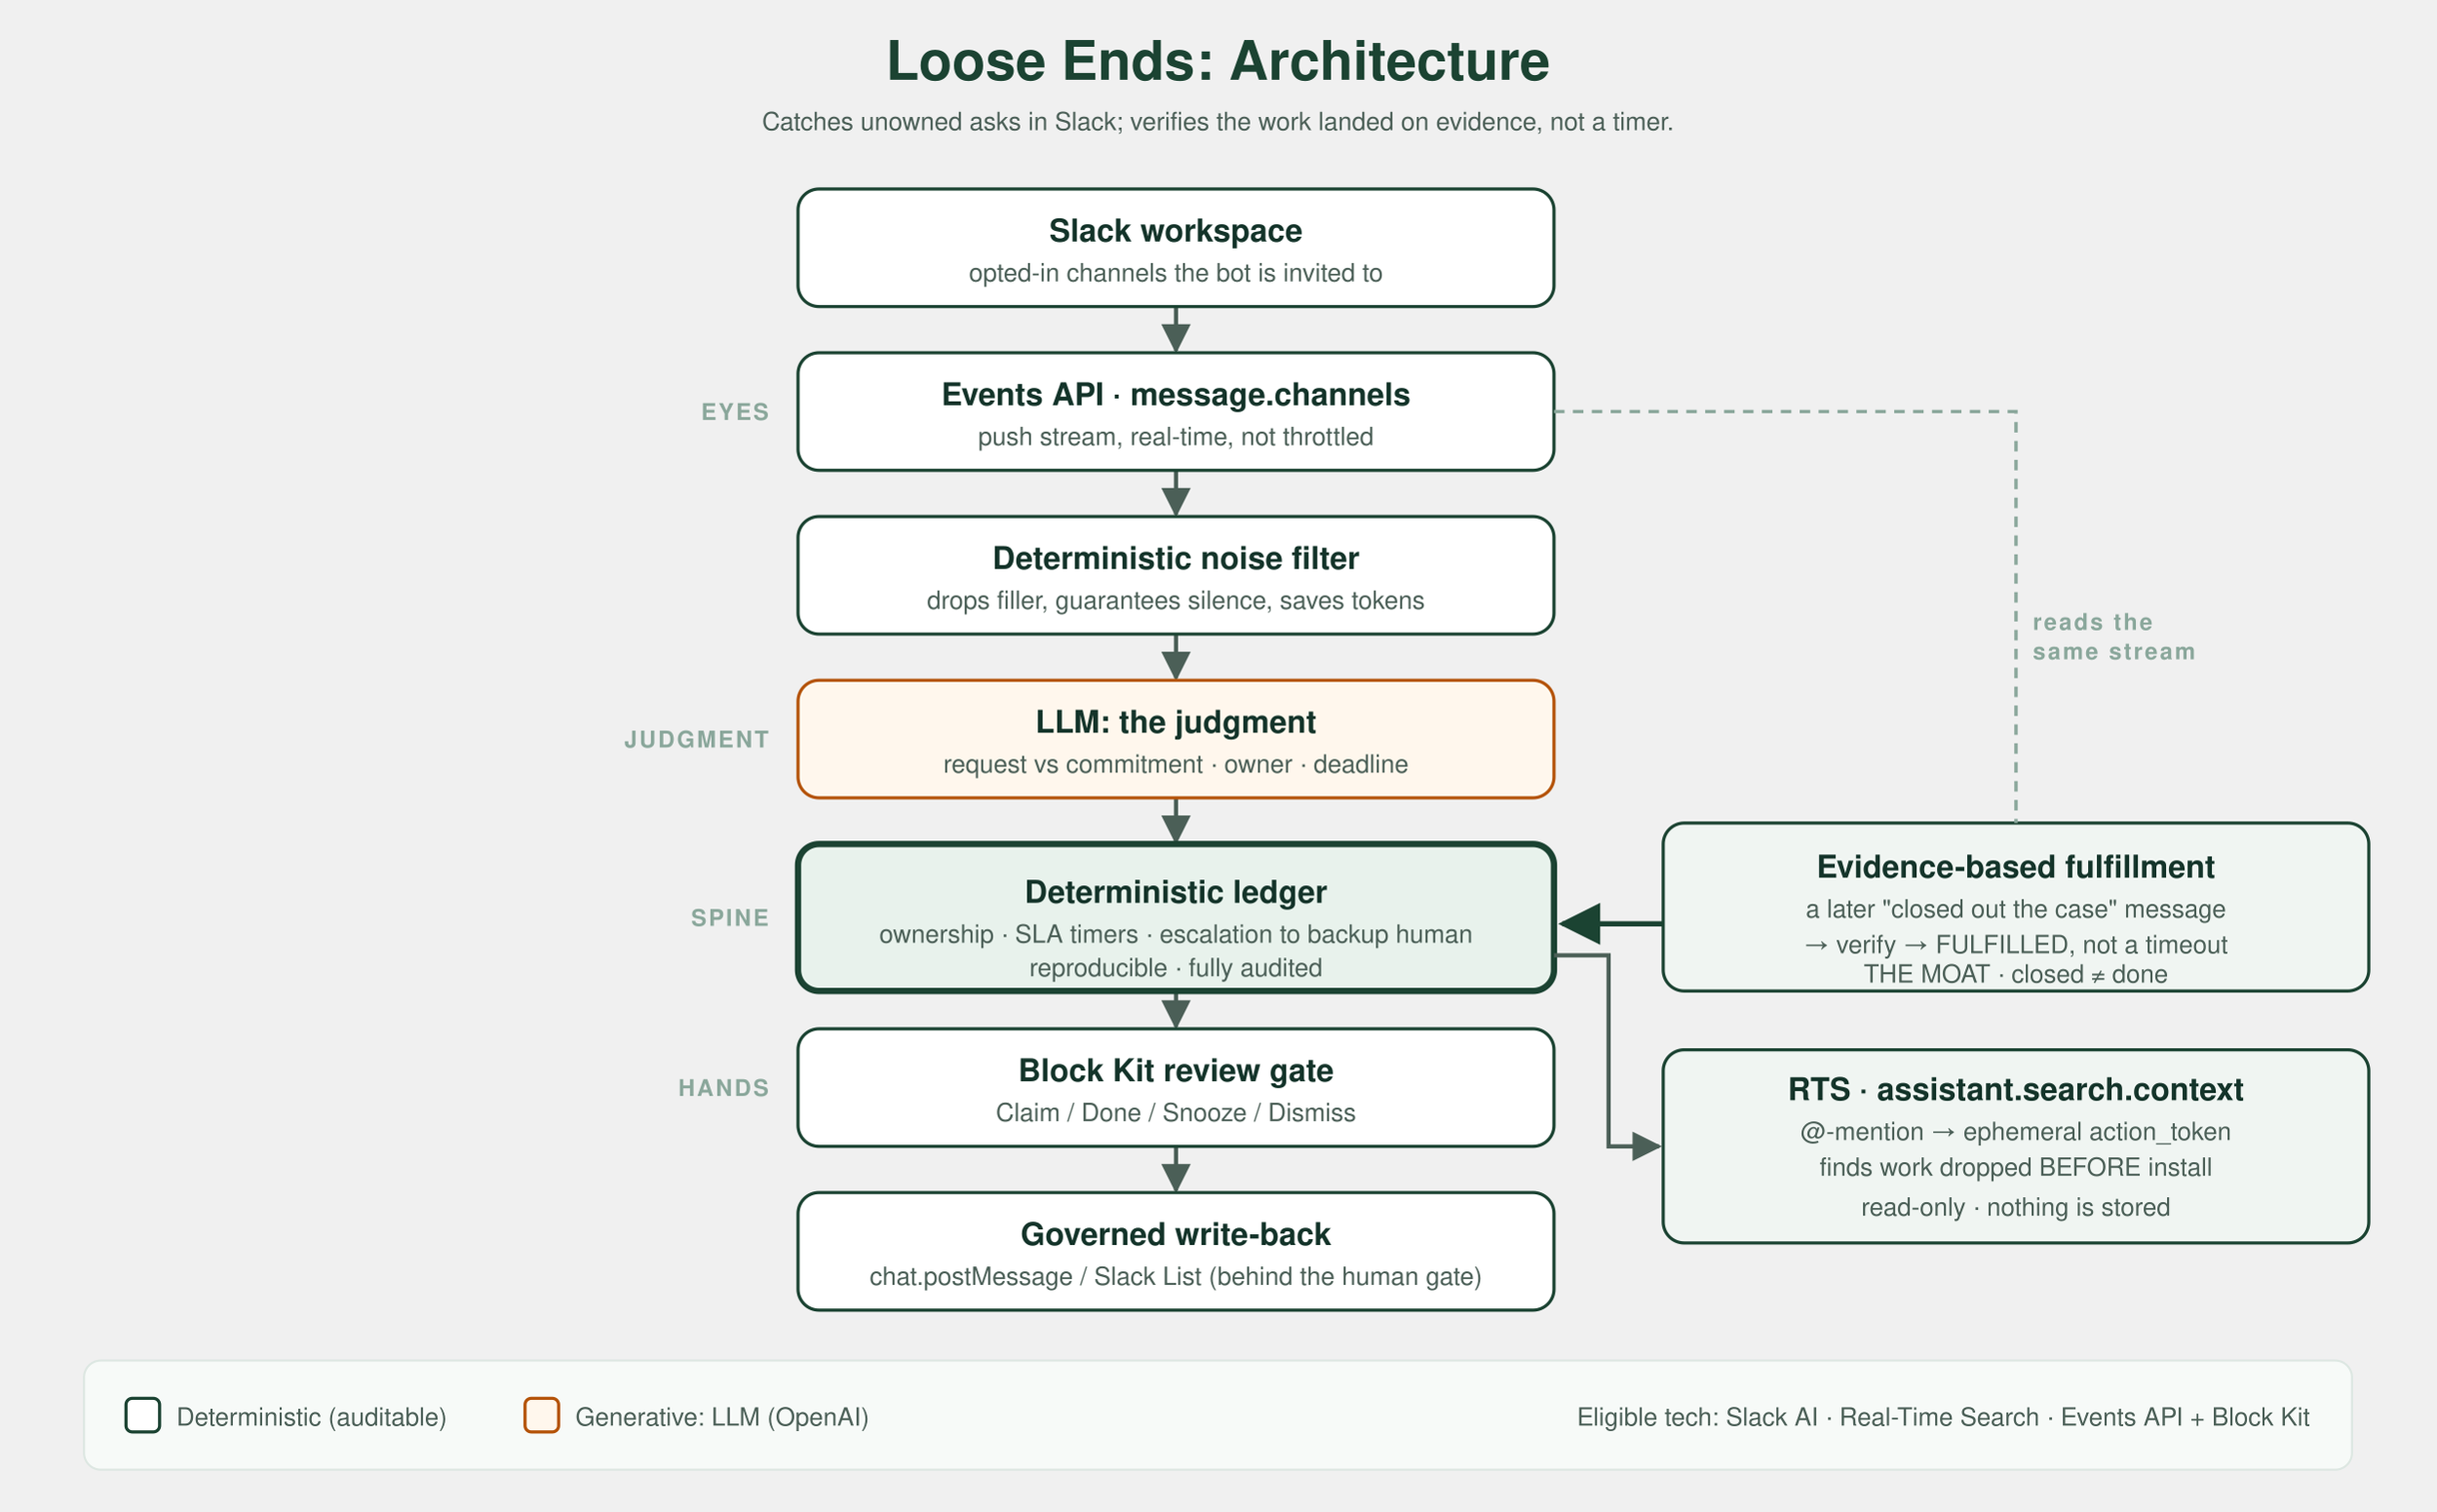
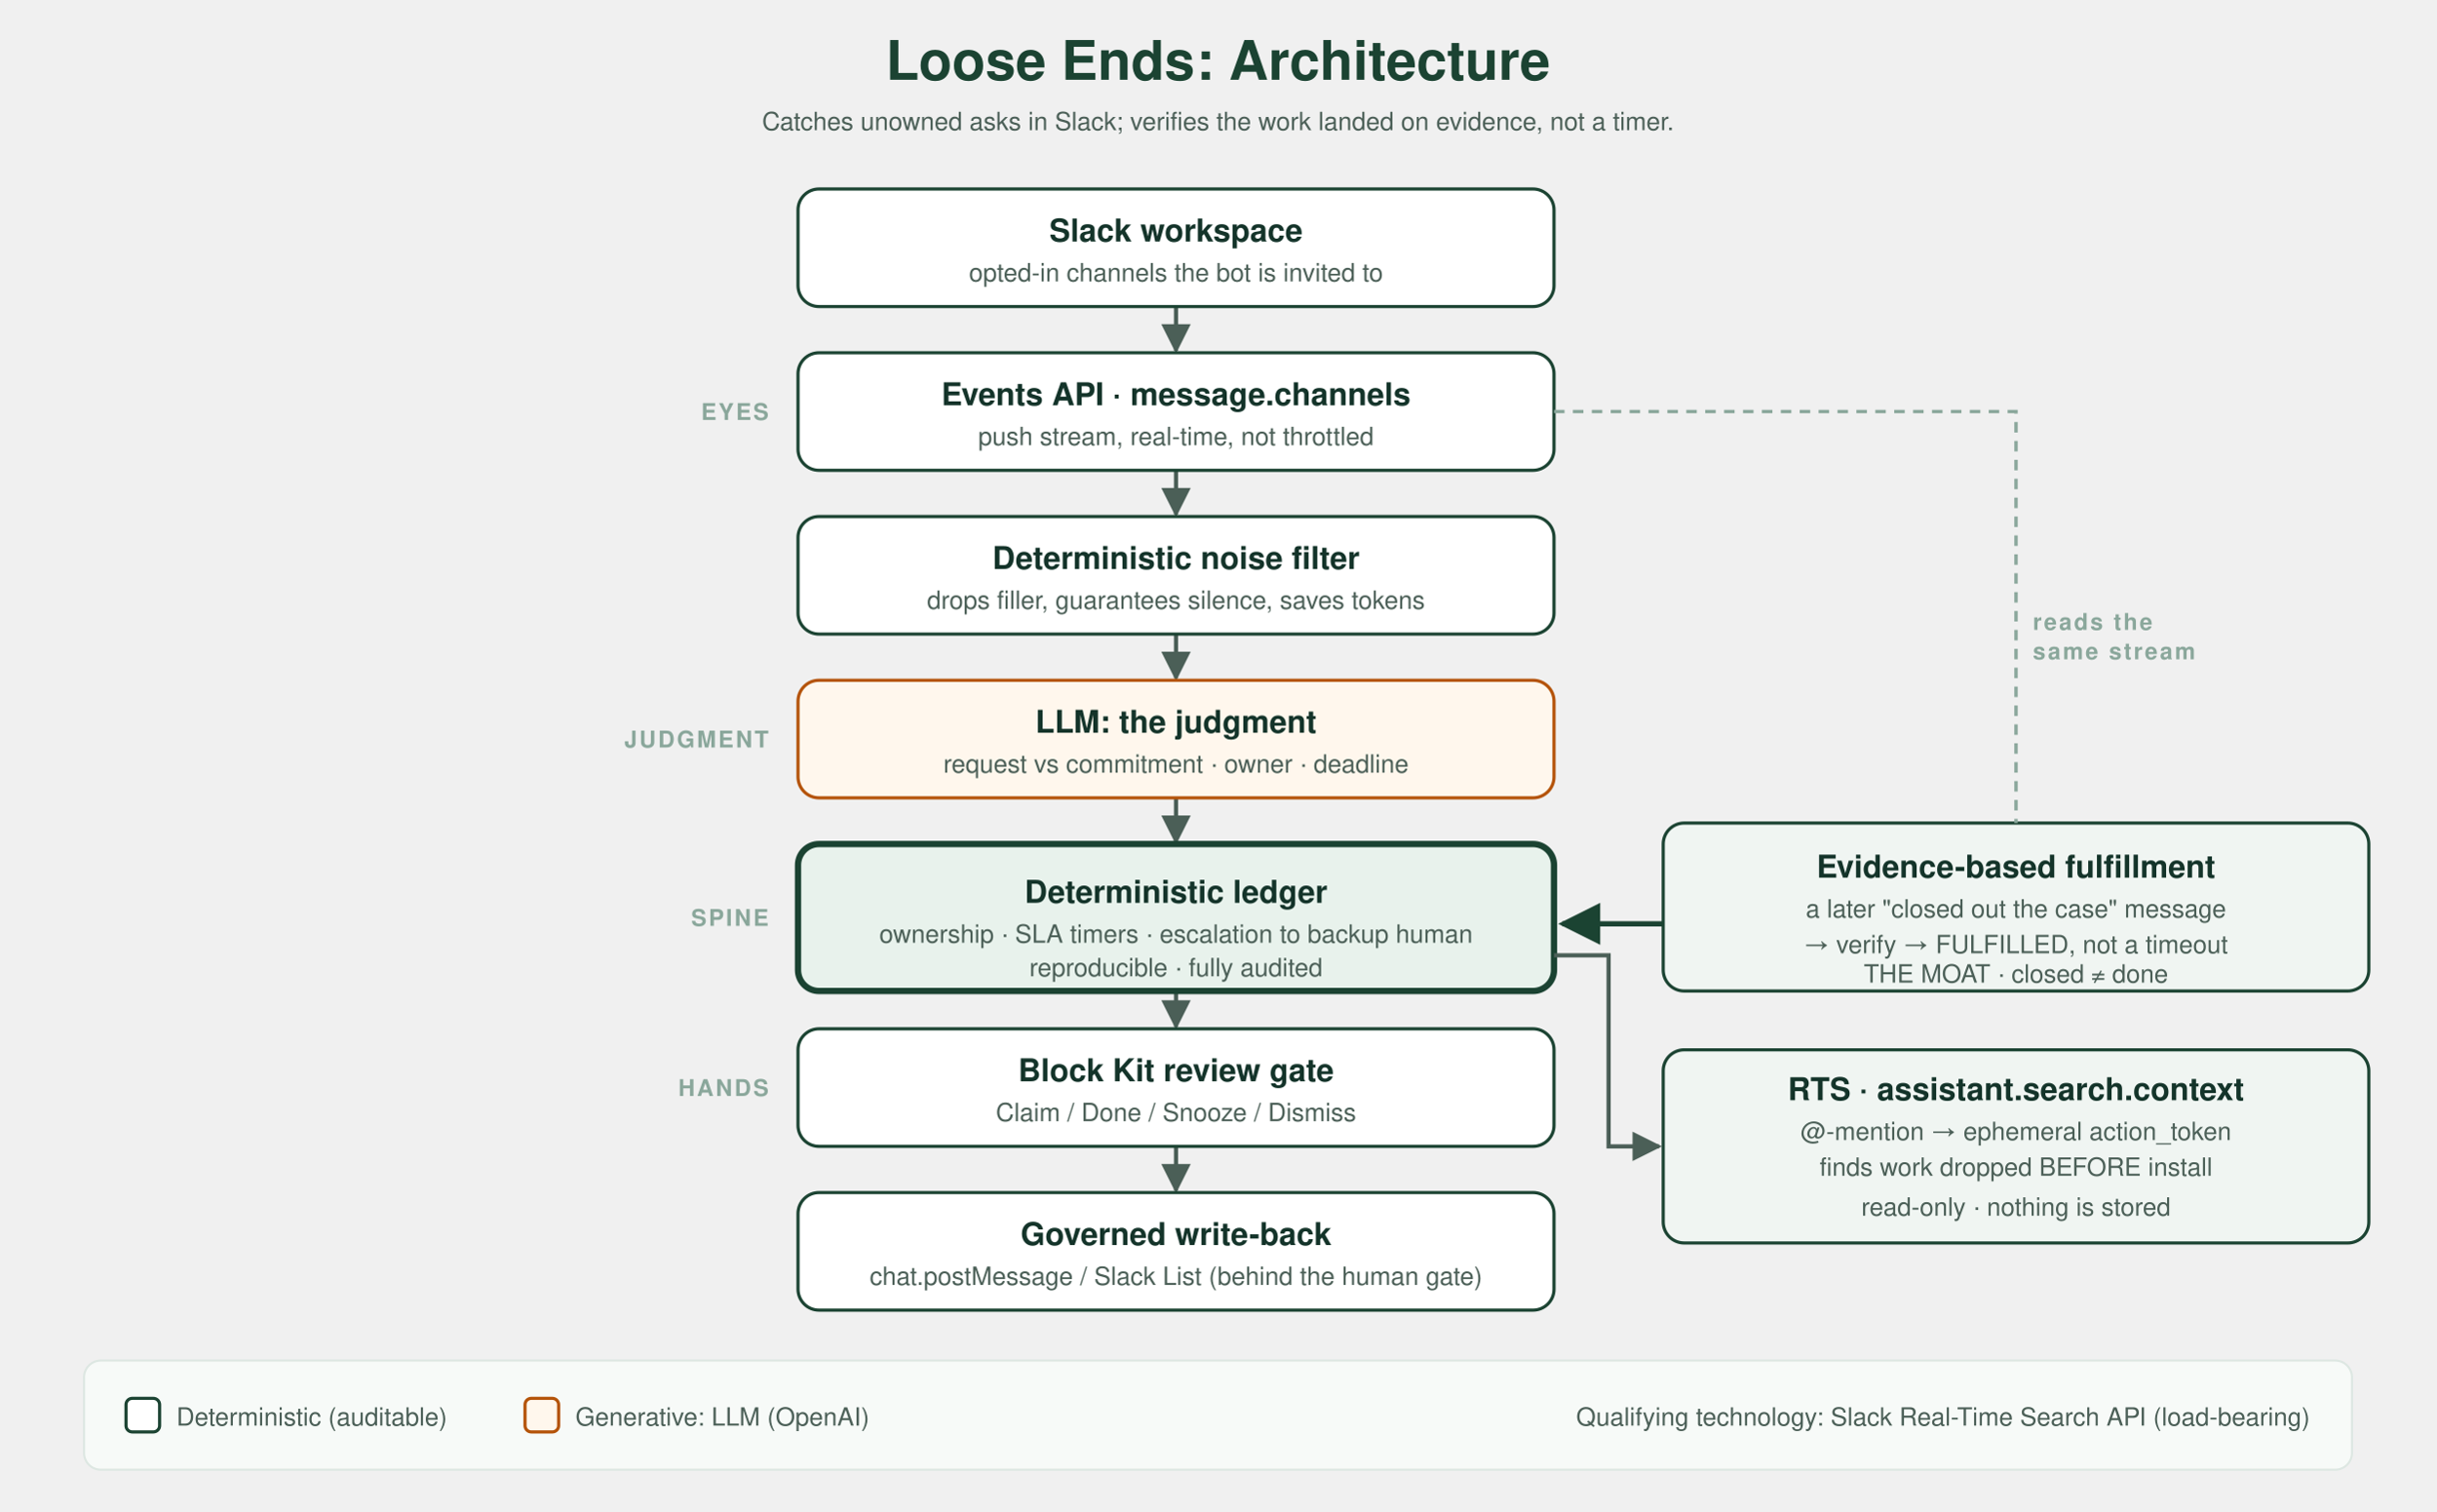
<svg xmlns="http://www.w3.org/2000/svg" viewBox="0 0 1160 720" font-family="Segoe UI, Helvetica, Arial, sans-serif">
  <defs>
    <marker id="arrow" viewBox="0 0 10 10" refX="9" refY="5" markerWidth="7" markerHeight="7" orient="auto-start-reverse">
      <path d="M0,0 L10,5 L0,10 z" fill="#4b5f57" />
    </marker>
    <marker id="arrowMoat" viewBox="0 0 10 10" refX="9" refY="5" markerWidth="8" markerHeight="8" orient="auto-start-reverse">
      <path d="M0,0 L10,5 L0,10 z" fill="#1b4332" />
    </marker>
    <style>
      .box{fill:#ffffff;stroke:#1b4332;stroke-width:1.5;}
      .gen{fill:#fff7ed;stroke:#b45309;stroke-width:1.5;}
      .ledger{fill:#e8f2ec;stroke:#1b4332;stroke-width:3;}
      .side{fill:#f0f5f2;stroke:#1b4332;stroke-width:1.5;}
      .t{fill:#14342a;font-size:15px;font-weight:600;}
      .sub{fill:#4b5f57;font-size:12px;font-weight:400;}
      .lane{fill:#8aa79b;font-size:11px;font-weight:700;letter-spacing:1px;}
      .flow{stroke:#4b5f57;stroke-width:2;fill:none;}
      .moat{stroke:#1b4332;stroke-width:2.5;fill:none;}
      .dash{stroke:#8aa79b;stroke-width:1.6;fill:none;stroke-dasharray:5 4;}
    </style>
  </defs>
  <text x="580" y="38" text-anchor="middle" fill="#1b4332" font-size="26" font-weight="700">Loose Ends: Architecture</text>
  <text x="580" y="62" text-anchor="middle" class="sub" font-size="14">Catches unowned asks in Slack; verifies the work landed on evidence, not a timer.</text>
  <line class="flow" x1="560" y1="146" x2="560" y2="167" marker-end="url(#arrow)" />
  <line class="flow" x1="560" y1="224" x2="560" y2="245" marker-end="url(#arrow)" />
  <line class="flow" x1="560" y1="302" x2="560" y2="323" marker-end="url(#arrow)" />
  <line class="flow" x1="560" y1="380" x2="560" y2="401" marker-end="url(#arrow)" />
  <line class="flow" x1="560" y1="472" x2="560" y2="489" marker-end="url(#arrow)" />
  <line class="flow" x1="560" y1="546" x2="560" y2="567" marker-end="url(#arrow)" />
  <text x="366" y="200" text-anchor="end" class="lane">EYES</text>
  <text x="366" y="356" text-anchor="end" class="lane">JUDGMENT</text>
  <text x="366" y="441" text-anchor="end" class="lane">SPINE</text>
  <text x="366" y="522" text-anchor="end" class="lane">HANDS</text>
  <rect class="box" x="380" y="90" width="360" height="56" rx="10" />
  <text x="560" y="115" text-anchor="middle" class="t">Slack workspace</text>
  <text x="560" y="134" text-anchor="middle" class="sub">opted-in channels the bot is invited to</text>
  <rect class="box" x="380" y="168" width="360" height="56" rx="10" />
  <text x="560" y="193" text-anchor="middle" class="t">Events API · message.channels</text>
  <text x="560" y="212" text-anchor="middle" class="sub">push stream, real-time, not throttled</text>
  <rect class="box" x="380" y="246" width="360" height="56" rx="10" />
  <text x="560" y="271" text-anchor="middle" class="t">Deterministic noise filter</text>
  <text x="560" y="290" text-anchor="middle" class="sub">drops filler, guarantees silence, saves tokens</text>
  <rect class="gen" x="380" y="324" width="360" height="56" rx="10" />
  <text x="560" y="349" text-anchor="middle" class="t">LLM: the judgment</text>
  <text x="560" y="368" text-anchor="middle" class="sub">request vs commitment · owner · deadline</text>
  <rect class="ledger" x="380" y="402" width="360" height="70" rx="10" />
  <text x="560" y="430" text-anchor="middle" class="t">Deterministic ledger</text>
  <text x="560" y="449" text-anchor="middle" class="sub">ownership · SLA timers · escalation to backup human</text>
  <text x="560" y="465" text-anchor="middle" class="sub">reproducible · fully audited</text>
  <rect class="box" x="380" y="490" width="360" height="56" rx="10" />
  <text x="560" y="515" text-anchor="middle" class="t">Block Kit review gate</text>
  <text x="560" y="534" text-anchor="middle" class="sub">Claim / Done / Snooze / Dismiss</text>
  <rect class="box" x="380" y="568" width="360" height="56" rx="10" />
  <text x="560" y="593" text-anchor="middle" class="t">Governed write-back</text>
  <text x="560" y="612" text-anchor="middle" class="sub">chat.postMessage / Slack List (behind the human gate)</text>
  <rect class="side" x="792" y="392" width="336" height="80" rx="10" />
  <text x="960" y="418" text-anchor="middle" class="t" fill="#1b4332">Evidence-based fulfillment</text>
  <text x="960" y="437" text-anchor="middle" class="sub">a later "closed out the case" message</text>
  <text x="960" y="454" text-anchor="middle" class="sub">→ verify → FULFILLED, not a timeout</text>
  <text x="960" y="468" text-anchor="middle" class="sub" font-weight="700" fill="#1b4332">THE MOAT · closed ≠ done</text>
  <path class="dash" d="M740,196 H960 V392" />
  <text x="968" y="300" class="lane" fill="#8aa79b">reads the</text>
  <text x="968" y="314" class="lane" fill="#8aa79b">same stream</text>
  <path class="moat" d="M792,440 H744" marker-end="url(#arrowMoat)" />
  <rect class="side" x="792" y="500" width="336" height="92" rx="10" />
  <text x="960" y="524" text-anchor="middle" class="t">RTS · assistant.search.context</text>
  <text x="960" y="543" text-anchor="middle" class="sub">@-mention → ephemeral action_token</text>
  <text x="960" y="560" text-anchor="middle" class="sub">finds work dropped BEFORE install</text>
  <text x="960" y="579" text-anchor="middle" class="sub" font-weight="700" fill="#1b4332">read-only · nothing is stored</text>
  <path class="flow" d="M740,455 H766 V546 H790" marker-end="url(#arrow)" />
  <rect x="40" y="648" width="1080" height="52" rx="8" fill="#f7faf8" stroke="#dde7e2" />
  <rect x="60" y="666" width="16" height="16" rx="3" class="box" />
  <text x="84" y="679" class="sub" font-size="13">Deterministic (auditable)</text>
  <rect x="250" y="666" width="16" height="16" rx="3" class="gen" />
  <text x="274" y="679" class="sub" font-size="13">Generative: LLM (OpenAI)</text>
-   <text x="1100" y="679" text-anchor="end" class="sub" font-size="13" font-weight="600" fill="#1b4332">Eligible tech: Slack AI · Real-Time Search · Events API + Block Kit</text>
+   <text x="1100" y="679" text-anchor="end" class="sub" font-size="13" font-weight="600" fill="#1b4332">Qualifying technology: Slack Real-Time Search API (load-bearing)</text>
</svg>
